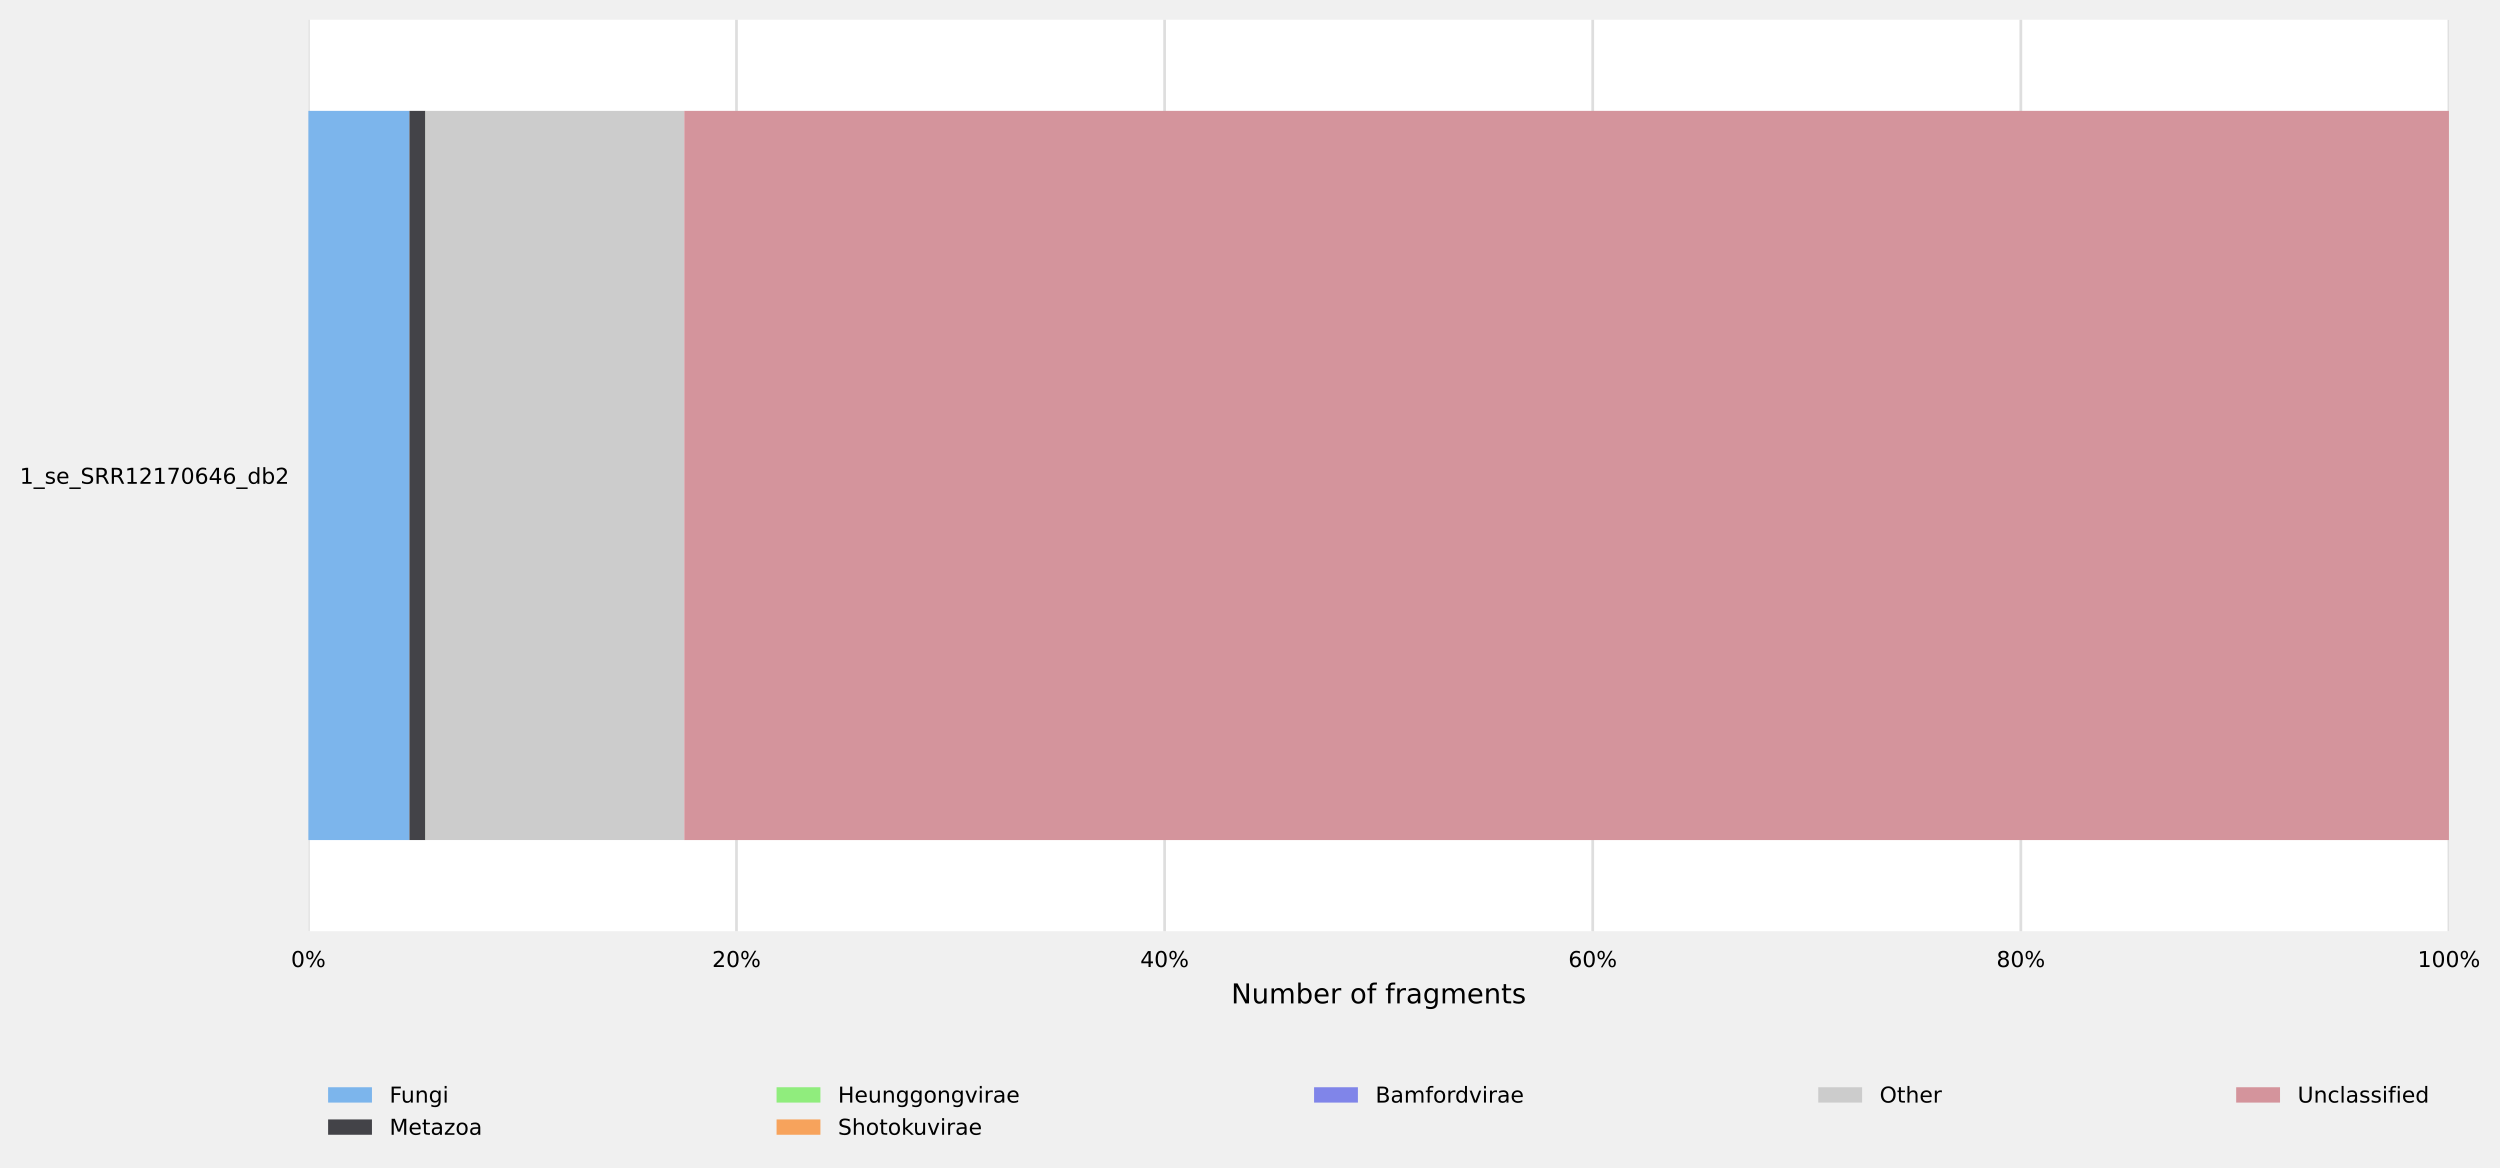
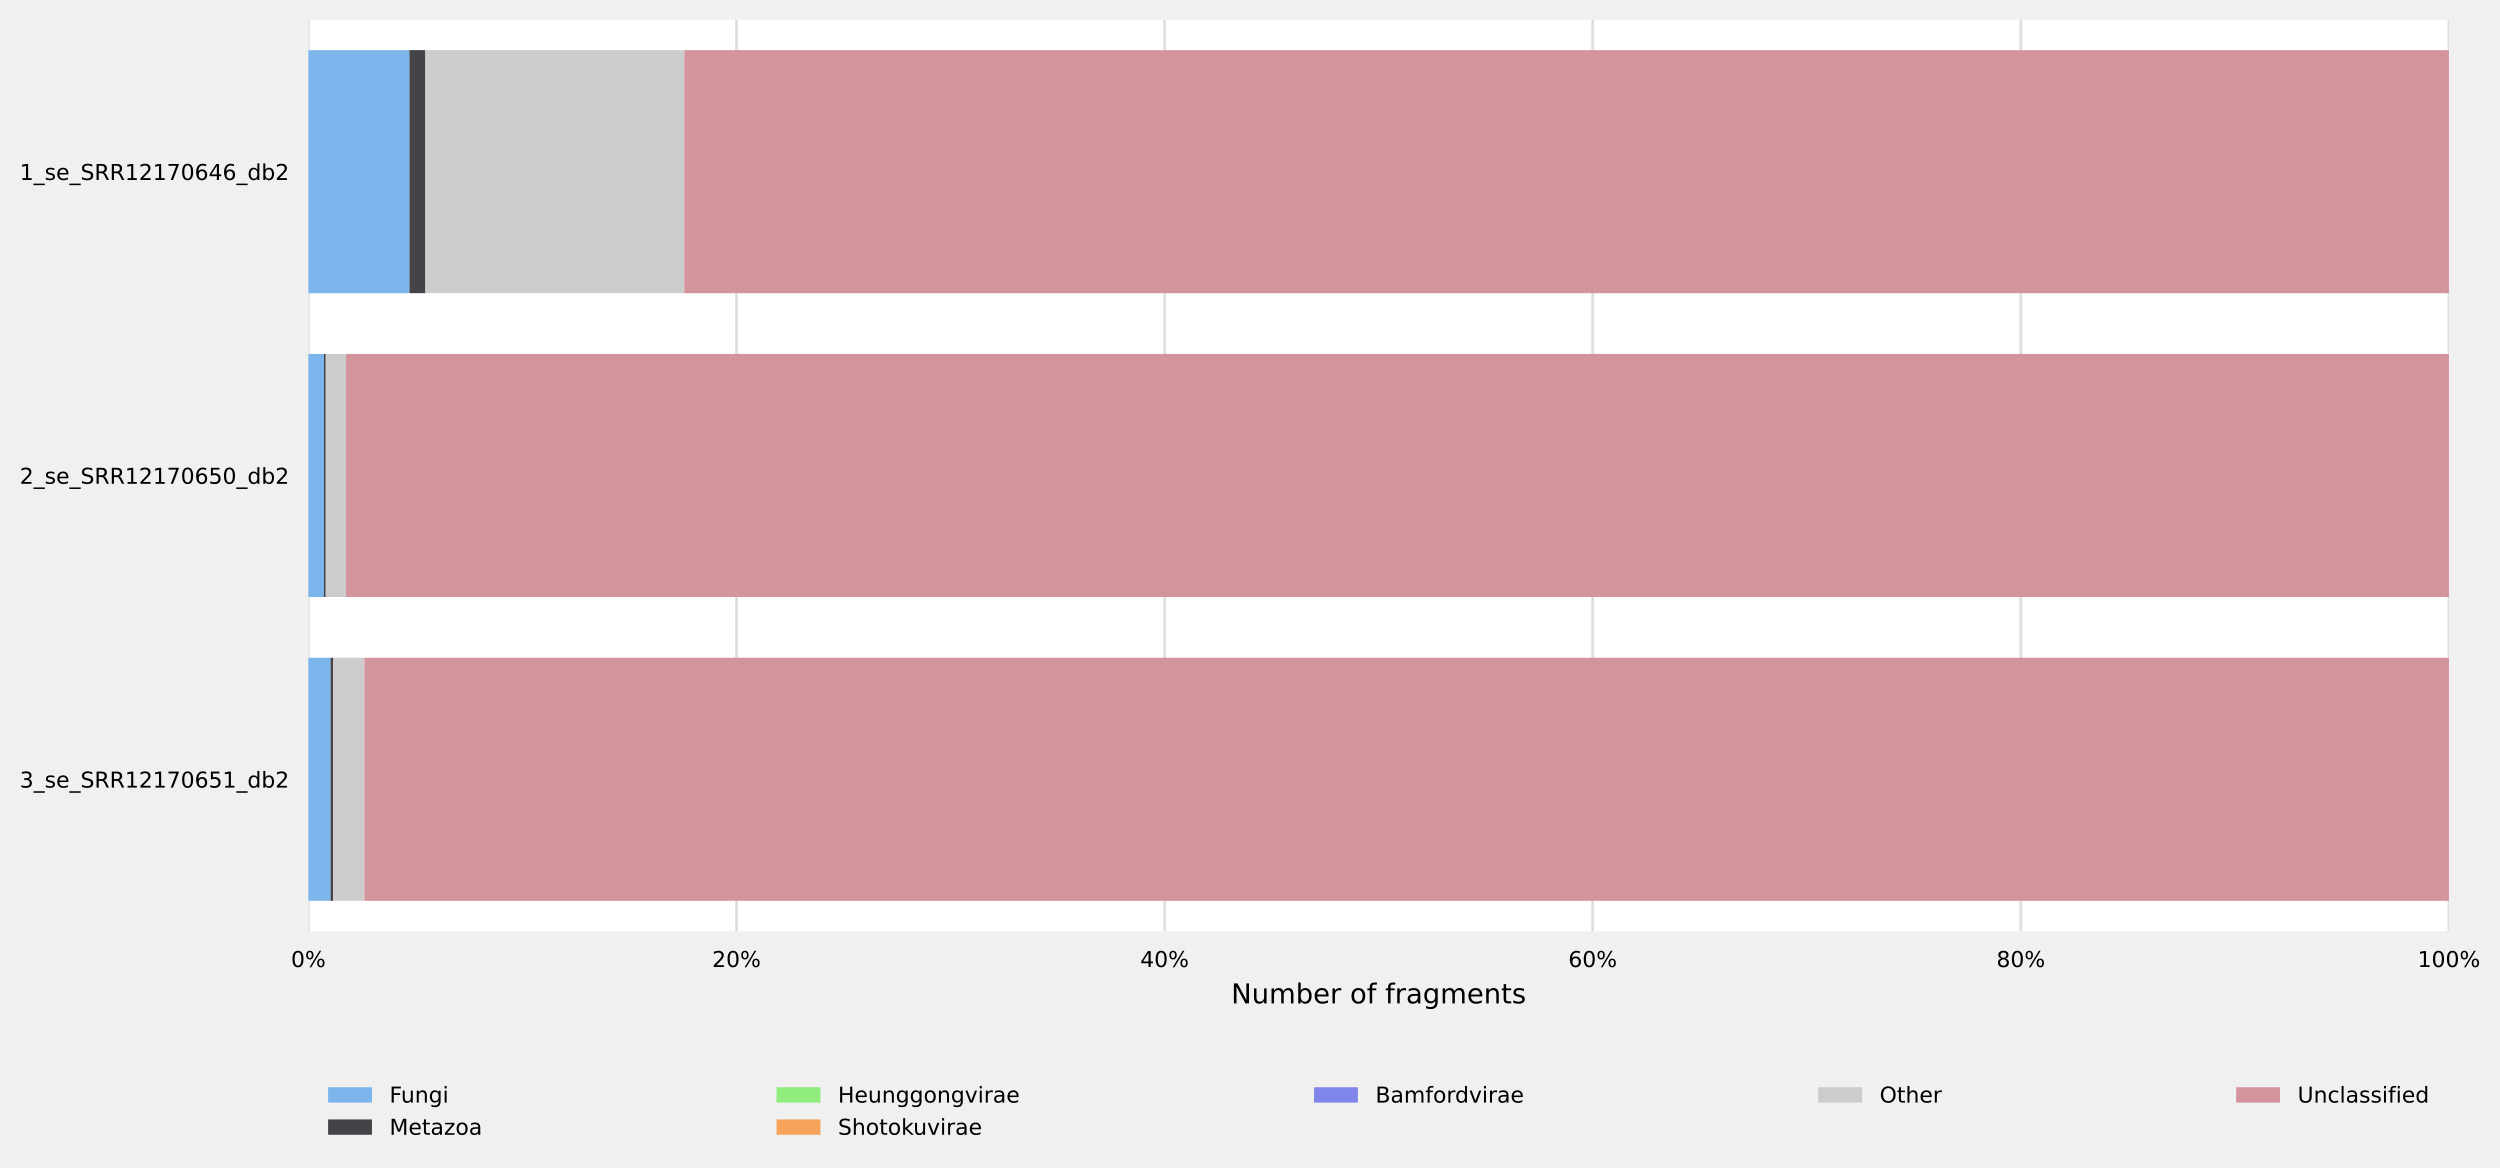
<svg xmlns="http://www.w3.org/2000/svg" xmlns:xlink="http://www.w3.org/1999/xlink" width="912.379pt" height="426.2pt" viewBox="0 0 912.379 426.2" version="1.1">
  <defs>
    <style type="text/css">*{stroke-linejoin: round; stroke-linecap: butt}</style>
  </defs>
  <g id="figure_1">
    <g id="axes_1">
      <g id="patch_1">
        <path d="M 112.544 339.84  L 893.744 339.84  L 893.744 7.2  L 112.544 7.2  z " style="fill: #ffffff" />
      </g>
      <g id="matplotlib.axis_1">
        <g id="xtick_1">
          <g id="line2d_1">
-             <path d="M 112.544 339.84  L 112.544 7.2  " clip-path="url(#p66eafecb42)" style="fill: none; stroke: #dedede; stroke-linecap: square" />
+             <path d="M 112.544 339.84  L 112.544 7.2  " clip-path="url(#p4f3c1ff2d1)" style="fill: none; stroke: #dedede; stroke-linecap: square" />
          </g>
          <g id="text_1">
            <g transform="translate(106.1981 352.9187) scale(0.08 -0.08)">
              <defs>
                <path id="DejaVuSans-30" d="M 2034 4250  Q 1547 4250 1301 3770  Q 1056 3291 1056 2328  Q 1056 1369 1301 889  Q 1547 409 2034 409  Q 2525 409 2770 889  Q 3016 1369 3016 2328  Q 3016 3291 2770 3770  Q 2525 4250 2034 4250  z M 2034 4750  Q 2819 4750 3233 4129  Q 3647 3509 3647 2328  Q 3647 1150 3233 529  Q 2819 -91 2034 -91  Q 1250 -91 836 529  Q 422 1150 422 2328  Q 422 3509 836 4129  Q 1250 4750 2034 4750  z " transform="scale(0.015625)" />
                <path id="DejaVuSans-25" d="M 4653 2053  Q 4381 2053 4226 1822  Q 4072 1591 4072 1178  Q 4072 772 4226 539  Q 4381 306 4653 306  Q 4919 306 5073 539  Q 5228 772 5228 1178  Q 5228 1588 5073 1820  Q 4919 2053 4653 2053  z M 4653 2450  Q 5147 2450 5437 2106  Q 5728 1763 5728 1178  Q 5728 594 5436 251  Q 5144 -91 4653 -91  Q 4153 -91 3862 251  Q 3572 594 3572 1178  Q 3572 1766 3864 2108  Q 4156 2450 4653 2450  z M 1428 4353  Q 1159 4353 1004 4120  Q 850 3888 850 3481  Q 850 3069 1003 2837  Q 1156 2606 1428 2606  Q 1700 2606 1854 2837  Q 2009 3069 2009 3481  Q 2009 3884 1853 4118  Q 1697 4353 1428 4353  z M 4250 4750  L 4750 4750  L 1831 -91  L 1331 -91  L 4250 4750  z M 1428 4750  Q 1922 4750 2215 4408  Q 2509 4066 2509 3481  Q 2509 2891 2217 2550  Q 1925 2209 1428 2209  Q 931 2209 642 2551  Q 353 2894 353 3481  Q 353 4063 643 4406  Q 934 4750 1428 4750  z " transform="scale(0.015625)" />
              </defs>
              <use xlink:href="#DejaVuSans-30" />
              <use xlink:href="#DejaVuSans-25" x="63.623" />
            </g>
          </g>
        </g>
        <g id="xtick_2">
          <g id="line2d_2">
-             <path d="M 268.784 339.84  L 268.784 7.2  " clip-path="url(#p66eafecb42)" style="fill: none; stroke: #dedede; stroke-linecap: square" />
+             <path d="M 268.784 339.84  L 268.784 7.2  " clip-path="url(#p4f3c1ff2d1)" style="fill: none; stroke: #dedede; stroke-linecap: square" />
          </g>
          <g id="text_2">
            <g transform="translate(259.8931 352.9187) scale(0.08 -0.08)">
              <defs>
                <path id="DejaVuSans-32" d="M 1228 531  L 3431 531  L 3431 0  L 469 0  L 469 531  Q 828 903 1448 1529  Q 2069 2156 2228 2338  Q 2531 2678 2651 2914  Q 2772 3150 2772 3378  Q 2772 3750 2511 3984  Q 2250 4219 1831 4219  Q 1534 4219 1204 4116  Q 875 4013 500 3803  L 500 4441  Q 881 4594 1212 4672  Q 1544 4750 1819 4750  Q 2544 4750 2975 4387  Q 3406 4025 3406 3419  Q 3406 3131 3298 2873  Q 3191 2616 2906 2266  Q 2828 2175 2409 1742  Q 1991 1309 1228 531  z " transform="scale(0.015625)" />
              </defs>
              <use xlink:href="#DejaVuSans-32" />
              <use xlink:href="#DejaVuSans-30" x="63.623" />
              <use xlink:href="#DejaVuSans-25" x="127.246" />
            </g>
          </g>
        </g>
        <g id="xtick_3">
          <g id="line2d_3">
-             <path d="M 425.024 339.84  L 425.024 7.2  " clip-path="url(#p66eafecb42)" style="fill: none; stroke: #dedede; stroke-linecap: square" />
+             <path d="M 425.024 339.84  L 425.024 7.2  " clip-path="url(#p4f3c1ff2d1)" style="fill: none; stroke: #dedede; stroke-linecap: square" />
          </g>
          <g id="text_3">
            <g transform="translate(416.1331 352.9187) scale(0.08 -0.08)">
              <defs>
                <path id="DejaVuSans-34" d="M 2419 4116  L 825 1625  L 2419 1625  L 2419 4116  z M 2253 4666  L 3047 4666  L 3047 1625  L 3713 1625  L 3713 1100  L 3047 1100  L 3047 0  L 2419 0  L 2419 1100  L 313 1100  L 313 1709  L 2253 4666  z " transform="scale(0.015625)" />
              </defs>
              <use xlink:href="#DejaVuSans-34" />
              <use xlink:href="#DejaVuSans-30" x="63.623" />
              <use xlink:href="#DejaVuSans-25" x="127.246" />
            </g>
          </g>
        </g>
        <g id="xtick_4">
          <g id="line2d_4">
-             <path d="M 581.264 339.84  L 581.264 7.2  " clip-path="url(#p66eafecb42)" style="fill: none; stroke: #dedede; stroke-linecap: square" />
+             <path d="M 581.264 339.84  L 581.264 7.2  " clip-path="url(#p4f3c1ff2d1)" style="fill: none; stroke: #dedede; stroke-linecap: square" />
          </g>
          <g id="text_4">
            <g transform="translate(572.3731 352.9187) scale(0.08 -0.08)">
              <defs>
                <path id="DejaVuSans-36" d="M 2113 2584  Q 1688 2584 1439 2293  Q 1191 2003 1191 1497  Q 1191 994 1439 701  Q 1688 409 2113 409  Q 2538 409 2786 701  Q 3034 994 3034 1497  Q 3034 2003 2786 2293  Q 2538 2584 2113 2584  z M 3366 4563  L 3366 3988  Q 3128 4100 2886 4159  Q 2644 4219 2406 4219  Q 1781 4219 1451 3797  Q 1122 3375 1075 2522  Q 1259 2794 1537 2939  Q 1816 3084 2150 3084  Q 2853 3084 3261 2657  Q 3669 2231 3669 1497  Q 3669 778 3244 343  Q 2819 -91 2113 -91  Q 1303 -91 875 529  Q 447 1150 447 2328  Q 447 3434 972 4092  Q 1497 4750 2381 4750  Q 2619 4750 2861 4703  Q 3103 4656 3366 4563  z " transform="scale(0.015625)" />
              </defs>
              <use xlink:href="#DejaVuSans-36" />
              <use xlink:href="#DejaVuSans-30" x="63.623" />
              <use xlink:href="#DejaVuSans-25" x="127.246" />
            </g>
          </g>
        </g>
        <g id="xtick_5">
          <g id="line2d_5">
-             <path d="M 737.504 339.84  L 737.504 7.2  " clip-path="url(#p66eafecb42)" style="fill: none; stroke: #dedede; stroke-linecap: square" />
+             <path d="M 737.504 339.84  L 737.504 7.2  " clip-path="url(#p4f3c1ff2d1)" style="fill: none; stroke: #dedede; stroke-linecap: square" />
          </g>
          <g id="text_5">
            <g transform="translate(728.6131 352.9187) scale(0.08 -0.08)">
              <defs>
                <path id="DejaVuSans-38" d="M 2034 2216  Q 1584 2216 1326 1975  Q 1069 1734 1069 1313  Q 1069 891 1326 650  Q 1584 409 2034 409  Q 2484 409 2743 651  Q 3003 894 3003 1313  Q 3003 1734 2745 1975  Q 2488 2216 2034 2216  z M 1403 2484  Q 997 2584 770 2862  Q 544 3141 544 3541  Q 544 4100 942 4425  Q 1341 4750 2034 4750  Q 2731 4750 3128 4425  Q 3525 4100 3525 3541  Q 3525 3141 3298 2862  Q 3072 2584 2669 2484  Q 3125 2378 3379 2068  Q 3634 1759 3634 1313  Q 3634 634 3220 271  Q 2806 -91 2034 -91  Q 1263 -91 848 271  Q 434 634 434 1313  Q 434 1759 690 2068  Q 947 2378 1403 2484  z M 1172 3481  Q 1172 3119 1398 2916  Q 1625 2713 2034 2713  Q 2441 2713 2670 2916  Q 2900 3119 2900 3481  Q 2900 3844 2670 4047  Q 2441 4250 2034 4250  Q 1625 4250 1398 4047  Q 1172 3844 1172 3481  z " transform="scale(0.015625)" />
              </defs>
              <use xlink:href="#DejaVuSans-38" />
              <use xlink:href="#DejaVuSans-30" x="63.623" />
              <use xlink:href="#DejaVuSans-25" x="127.246" />
            </g>
          </g>
        </g>
        <g id="xtick_6">
          <g id="line2d_6">
-             <path d="M 893.744 339.84  L 893.744 7.2  " clip-path="url(#p66eafecb42)" style="fill: none; stroke: #dedede; stroke-linecap: square" />
+             <path d="M 893.744 339.84  L 893.744 7.2  " clip-path="url(#p4f3c1ff2d1)" style="fill: none; stroke: #dedede; stroke-linecap: square" />
          </g>
          <g id="text_6">
            <g transform="translate(882.3081 352.9187) scale(0.08 -0.08)">
              <defs>
                <path id="DejaVuSans-31" d="M 794 531  L 1825 531  L 1825 4091  L 703 3866  L 703 4441  L 1819 4666  L 2450 4666  L 2450 531  L 3481 531  L 3481 0  L 794 0  L 794 531  z " transform="scale(0.015625)" />
              </defs>
              <use xlink:href="#DejaVuSans-31" />
              <use xlink:href="#DejaVuSans-30" x="63.623" />
              <use xlink:href="#DejaVuSans-30" x="127.246" />
              <use xlink:href="#DejaVuSans-25" x="190.869" />
            </g>
          </g>
        </g>
        <g id="text_7">
          <g transform="translate(449.3258 366.1809) scale(0.1 -0.1)">
            <defs>
              <path id="DejaVuSans-4e" d="M 628 4666  L 1478 4666  L 3547 763  L 3547 4666  L 4159 4666  L 4159 0  L 3309 0  L 1241 3903  L 1241 0  L 628 0  L 628 4666  z " transform="scale(0.015625)" />
              <path id="DejaVuSans-75" d="M 544 1381  L 544 3500  L 1119 3500  L 1119 1403  Q 1119 906 1312 657  Q 1506 409 1894 409  Q 2359 409 2629 706  Q 2900 1003 2900 1516  L 2900 3500  L 3475 3500  L 3475 0  L 2900 0  L 2900 538  Q 2691 219 2414 64  Q 2138 -91 1772 -91  Q 1169 -91 856 284  Q 544 659 544 1381  z M 1991 3584  L 1991 3584  z " transform="scale(0.015625)" />
              <path id="DejaVuSans-6d" d="M 3328 2828  Q 3544 3216 3844 3400  Q 4144 3584 4550 3584  Q 5097 3584 5394 3201  Q 5691 2819 5691 2113  L 5691 0  L 5113 0  L 5113 2094  Q 5113 2597 4934 2840  Q 4756 3084 4391 3084  Q 3944 3084 3684 2787  Q 3425 2491 3425 1978  L 3425 0  L 2847 0  L 2847 2094  Q 2847 2600 2669 2842  Q 2491 3084 2119 3084  Q 1678 3084 1418 2786  Q 1159 2488 1159 1978  L 1159 0  L 581 0  L 581 3500  L 1159 3500  L 1159 2956  Q 1356 3278 1631 3431  Q 1906 3584 2284 3584  Q 2666 3584 2933 3390  Q 3200 3197 3328 2828  z " transform="scale(0.015625)" />
              <path id="DejaVuSans-62" d="M 3116 1747  Q 3116 2381 2855 2742  Q 2594 3103 2138 3103  Q 1681 3103 1420 2742  Q 1159 2381 1159 1747  Q 1159 1113 1420 752  Q 1681 391 2138 391  Q 2594 391 2855 752  Q 3116 1113 3116 1747  z M 1159 2969  Q 1341 3281 1617 3432  Q 1894 3584 2278 3584  Q 2916 3584 3314 3078  Q 3713 2572 3713 1747  Q 3713 922 3314 415  Q 2916 -91 2278 -91  Q 1894 -91 1617 61  Q 1341 213 1159 525  L 1159 0  L 581 0  L 581 4863  L 1159 4863  L 1159 2969  z " transform="scale(0.015625)" />
              <path id="DejaVuSans-65" d="M 3597 1894  L 3597 1613  L 953 1613  Q 991 1019 1311 708  Q 1631 397 2203 397  Q 2534 397 2845 478  Q 3156 559 3463 722  L 3463 178  Q 3153 47 2828 -22  Q 2503 -91 2169 -91  Q 1331 -91 842 396  Q 353 884 353 1716  Q 353 2575 817 3079  Q 1281 3584 2069 3584  Q 2775 3584 3186 3129  Q 3597 2675 3597 1894  z M 3022 2063  Q 3016 2534 2758 2815  Q 2500 3097 2075 3097  Q 1594 3097 1305 2825  Q 1016 2553 972 2059  L 3022 2063  z " transform="scale(0.015625)" />
              <path id="DejaVuSans-72" d="M 2631 2963  Q 2534 3019 2420 3045  Q 2306 3072 2169 3072  Q 1681 3072 1420 2755  Q 1159 2438 1159 1844  L 1159 0  L 581 0  L 581 3500  L 1159 3500  L 1159 2956  Q 1341 3275 1631 3429  Q 1922 3584 2338 3584  Q 2397 3584 2469 3576  Q 2541 3569 2628 3553  L 2631 2963  z " transform="scale(0.015625)" />
              <path id="DejaVuSans-20" transform="scale(0.015625)" />
              <path id="DejaVuSans-6f" d="M 1959 3097  Q 1497 3097 1228 2736  Q 959 2375 959 1747  Q 959 1119 1226 758  Q 1494 397 1959 397  Q 2419 397 2687 759  Q 2956 1122 2956 1747  Q 2956 2369 2687 2733  Q 2419 3097 1959 3097  z M 1959 3584  Q 2709 3584 3137 3096  Q 3566 2609 3566 1747  Q 3566 888 3137 398  Q 2709 -91 1959 -91  Q 1206 -91 779 398  Q 353 888 353 1747  Q 353 2609 779 3096  Q 1206 3584 1959 3584  z " transform="scale(0.015625)" />
              <path id="DejaVuSans-66" d="M 2375 4863  L 2375 4384  L 1825 4384  Q 1516 4384 1395 4259  Q 1275 4134 1275 3809  L 1275 3500  L 2222 3500  L 2222 3053  L 1275 3053  L 1275 0  L 697 0  L 697 3053  L 147 3053  L 147 3500  L 697 3500  L 697 3744  Q 697 4328 969 4595  Q 1241 4863 1831 4863  L 2375 4863  z " transform="scale(0.015625)" />
              <path id="DejaVuSans-61" d="M 2194 1759  Q 1497 1759 1228 1600  Q 959 1441 959 1056  Q 959 750 1161 570  Q 1363 391 1709 391  Q 2188 391 2477 730  Q 2766 1069 2766 1631  L 2766 1759  L 2194 1759  z M 3341 1997  L 3341 0  L 2766 0  L 2766 531  Q 2569 213 2275 61  Q 1981 -91 1556 -91  Q 1019 -91 701 211  Q 384 513 384 1019  Q 384 1609 779 1909  Q 1175 2209 1959 2209  L 2766 2209  L 2766 2266  Q 2766 2663 2505 2880  Q 2244 3097 1772 3097  Q 1472 3097 1187 3025  Q 903 2953 641 2809  L 641 3341  Q 956 3463 1253 3523  Q 1550 3584 1831 3584  Q 2591 3584 2966 3190  Q 3341 2797 3341 1997  z " transform="scale(0.015625)" />
              <path id="DejaVuSans-67" d="M 2906 1791  Q 2906 2416 2648 2759  Q 2391 3103 1925 3103  Q 1463 3103 1205 2759  Q 947 2416 947 1791  Q 947 1169 1205 825  Q 1463 481 1925 481  Q 2391 481 2648 825  Q 2906 1169 2906 1791  z M 3481 434  Q 3481 -459 3084 -895  Q 2688 -1331 1869 -1331  Q 1566 -1331 1297 -1286  Q 1028 -1241 775 -1147  L 775 -588  Q 1028 -725 1275 -790  Q 1522 -856 1778 -856  Q 2344 -856 2625 -561  Q 2906 -266 2906 331  L 2906 616  Q 2728 306 2450 153  Q 2172 0 1784 0  Q 1141 0 747 490  Q 353 981 353 1791  Q 353 2603 747 3093  Q 1141 3584 1784 3584  Q 2172 3584 2450 3431  Q 2728 3278 2906 2969  L 2906 3500  L 3481 3500  L 3481 434  z " transform="scale(0.015625)" />
              <path id="DejaVuSans-6e" d="M 3513 2113  L 3513 0  L 2938 0  L 2938 2094  Q 2938 2591 2744 2837  Q 2550 3084 2163 3084  Q 1697 3084 1428 2787  Q 1159 2491 1159 1978  L 1159 0  L 581 0  L 581 3500  L 1159 3500  L 1159 2956  Q 1366 3272 1645 3428  Q 1925 3584 2291 3584  Q 2894 3584 3203 3211  Q 3513 2838 3513 2113  z " transform="scale(0.015625)" />
              <path id="DejaVuSans-74" d="M 1172 4494  L 1172 3500  L 2356 3500  L 2356 3053  L 1172 3053  L 1172 1153  Q 1172 725 1289 603  Q 1406 481 1766 481  L 2356 481  L 2356 0  L 1766 0  Q 1100 0 847 248  Q 594 497 594 1153  L 594 3053  L 172 3053  L 172 3500  L 594 3500  L 594 4494  L 1172 4494  z " transform="scale(0.015625)" />
              <path id="DejaVuSans-73" d="M 2834 3397  L 2834 2853  Q 2591 2978 2328 3040  Q 2066 3103 1784 3103  Q 1356 3103 1142 2972  Q 928 2841 928 2578  Q 928 2378 1081 2264  Q 1234 2150 1697 2047  L 1894 2003  Q 2506 1872 2764 1633  Q 3022 1394 3022 966  Q 3022 478 2636 193  Q 2250 -91 1575 -91  Q 1294 -91 989 -36  Q 684 19 347 128  L 347 722  Q 666 556 975 473  Q 1284 391 1588 391  Q 1994 391 2212 530  Q 2431 669 2431 922  Q 2431 1156 2273 1281  Q 2116 1406 1581 1522  L 1381 1569  Q 847 1681 609 1914  Q 372 2147 372 2553  Q 372 3047 722 3315  Q 1072 3584 1716 3584  Q 2034 3584 2315 3537  Q 2597 3491 2834 3397  z " transform="scale(0.015625)" />
            </defs>
            <use xlink:href="#DejaVuSans-4e" />
            <use xlink:href="#DejaVuSans-75" x="74.805" />
            <use xlink:href="#DejaVuSans-6d" x="138.184" />
            <use xlink:href="#DejaVuSans-62" x="235.596" />
            <use xlink:href="#DejaVuSans-65" x="299.072" />
            <use xlink:href="#DejaVuSans-72" x="360.596" />
            <use xlink:href="#DejaVuSans-20" x="401.709" />
            <use xlink:href="#DejaVuSans-6f" x="433.496" />
            <use xlink:href="#DejaVuSans-66" x="494.678" />
            <use xlink:href="#DejaVuSans-20" x="529.883" />
            <use xlink:href="#DejaVuSans-66" x="561.67" />
            <use xlink:href="#DejaVuSans-72" x="596.875" />
            <use xlink:href="#DejaVuSans-61" x="637.988" />
            <use xlink:href="#DejaVuSans-67" x="699.268" />
            <use xlink:href="#DejaVuSans-6d" x="762.744" />
            <use xlink:href="#DejaVuSans-65" x="860.156" />
            <use xlink:href="#DejaVuSans-6e" x="921.68" />
            <use xlink:href="#DejaVuSans-74" x="985.059" />
            <use xlink:href="#DejaVuSans-73" x="1024.268" />
          </g>
        </g>
      </g>
      <g id="matplotlib.axis_2">
        <g id="ytick_1">
          <g id="text_8">
-             <g transform="translate(7.2 176.5594) scale(0.08 -0.08)">
+             <g transform="translate(7.2 65.67937) scale(0.08 -0.08)">
              <defs>
                <path id="DejaVuSans-5f" d="M 3263 -1063  L 3263 -1509  L -63 -1509  L -63 -1063  L 3263 -1063  z " transform="scale(0.015625)" />
                <path id="DejaVuSans-53" d="M 3425 4513  L 3425 3897  Q 3066 4069 2747 4153  Q 2428 4238 2131 4238  Q 1616 4238 1336 4038  Q 1056 3838 1056 3469  Q 1056 3159 1242 3001  Q 1428 2844 1947 2747  L 2328 2669  Q 3034 2534 3370 2195  Q 3706 1856 3706 1288  Q 3706 609 3251 259  Q 2797 -91 1919 -91  Q 1588 -91 1214 -16  Q 841 59 441 206  L 441 856  Q 825 641 1194 531  Q 1563 422 1919 422  Q 2459 422 2753 634  Q 3047 847 3047 1241  Q 3047 1584 2836 1778  Q 2625 1972 2144 2069  L 1759 2144  Q 1053 2284 737 2584  Q 422 2884 422 3419  Q 422 4038 858 4394  Q 1294 4750 2059 4750  Q 2388 4750 2728 4690  Q 3069 4631 3425 4513  z " transform="scale(0.015625)" />
                <path id="DejaVuSans-52" d="M 2841 2188  Q 3044 2119 3236 1894  Q 3428 1669 3622 1275  L 4263 0  L 3584 0  L 2988 1197  Q 2756 1666 2539 1819  Q 2322 1972 1947 1972  L 1259 1972  L 1259 0  L 628 0  L 628 4666  L 2053 4666  Q 2853 4666 3247 4331  Q 3641 3997 3641 3322  Q 3641 2881 3436 2590  Q 3231 2300 2841 2188  z M 1259 4147  L 1259 2491  L 2053 2491  Q 2509 2491 2742 2702  Q 2975 2913 2975 3322  Q 2975 3731 2742 3939  Q 2509 4147 2053 4147  L 1259 4147  z " transform="scale(0.015625)" />
                <path id="DejaVuSans-37" d="M 525 4666  L 3525 4666  L 3525 4397  L 1831 0  L 1172 0  L 2766 4134  L 525 4134  L 525 4666  z " transform="scale(0.015625)" />
                <path id="DejaVuSans-64" d="M 2906 2969  L 2906 4863  L 3481 4863  L 3481 0  L 2906 0  L 2906 525  Q 2725 213 2448 61  Q 2172 -91 1784 -91  Q 1150 -91 751 415  Q 353 922 353 1747  Q 353 2572 751 3078  Q 1150 3584 1784 3584  Q 2172 3584 2448 3432  Q 2725 3281 2906 2969  z M 947 1747  Q 947 1113 1208 752  Q 1469 391 1925 391  Q 2381 391 2643 752  Q 2906 1113 2906 1747  Q 2906 2381 2643 2742  Q 2381 3103 1925 3103  Q 1469 3103 1208 2742  Q 947 2381 947 1747  z " transform="scale(0.015625)" />
              </defs>
              <use xlink:href="#DejaVuSans-31" />
              <use xlink:href="#DejaVuSans-5f" x="63.623" />
              <use xlink:href="#DejaVuSans-73" x="113.623" />
              <use xlink:href="#DejaVuSans-65" x="165.723" />
              <use xlink:href="#DejaVuSans-5f" x="227.246" />
              <use xlink:href="#DejaVuSans-53" x="277.246" />
              <use xlink:href="#DejaVuSans-52" x="340.723" />
              <use xlink:href="#DejaVuSans-52" x="410.205" />
              <use xlink:href="#DejaVuSans-31" x="479.688" />
              <use xlink:href="#DejaVuSans-32" x="543.311" />
              <use xlink:href="#DejaVuSans-31" x="606.934" />
              <use xlink:href="#DejaVuSans-37" x="670.557" />
              <use xlink:href="#DejaVuSans-30" x="734.18" />
              <use xlink:href="#DejaVuSans-36" x="797.803" />
              <use xlink:href="#DejaVuSans-34" x="861.426" />
              <use xlink:href="#DejaVuSans-36" x="925.049" />
              <use xlink:href="#DejaVuSans-5f" x="988.672" />
              <use xlink:href="#DejaVuSans-64" x="1038.672" />
              <use xlink:href="#DejaVuSans-62" x="1102.148" />
              <use xlink:href="#DejaVuSans-32" x="1165.625" />
            </g>
          </g>
        </g>
+         <g id="ytick_2">
+           <g id="text_9">
+             <g transform="translate(7.2 176.5594) scale(0.08 -0.08)">
+               <defs>
+                 <path id="DejaVuSans-35" d="M 691 4666  L 3169 4666  L 3169 4134  L 1269 4134  L 1269 2991  Q 1406 3038 1543 3061  Q 1681 3084 1819 3084  Q 2600 3084 3056 2656  Q 3513 2228 3513 1497  Q 3513 744 3044 326  Q 2575 -91 1722 -91  Q 1428 -91 1123 -41  Q 819 9 494 109  L 494 744  Q 775 591 1075 516  Q 1375 441 1709 441  Q 2250 441 2565 725  Q 2881 1009 2881 1497  Q 2881 1984 2565 2268  Q 2250 2553 1709 2553  Q 1456 2553 1204 2497  Q 953 2441 691 2322  L 691 4666  z " transform="scale(0.015625)" />
+               </defs>
+               <use xlink:href="#DejaVuSans-32" />
+               <use xlink:href="#DejaVuSans-5f" x="63.623" />
+               <use xlink:href="#DejaVuSans-73" x="113.623" />
+               <use xlink:href="#DejaVuSans-65" x="165.723" />
+               <use xlink:href="#DejaVuSans-5f" x="227.246" />
+               <use xlink:href="#DejaVuSans-53" x="277.246" />
+               <use xlink:href="#DejaVuSans-52" x="340.723" />
+               <use xlink:href="#DejaVuSans-52" x="410.205" />
+               <use xlink:href="#DejaVuSans-31" x="479.688" />
+               <use xlink:href="#DejaVuSans-32" x="543.311" />
+               <use xlink:href="#DejaVuSans-31" x="606.934" />
+               <use xlink:href="#DejaVuSans-37" x="670.557" />
+               <use xlink:href="#DejaVuSans-30" x="734.18" />
+               <use xlink:href="#DejaVuSans-36" x="797.803" />
+               <use xlink:href="#DejaVuSans-35" x="861.426" />
+               <use xlink:href="#DejaVuSans-30" x="925.049" />
+               <use xlink:href="#DejaVuSans-5f" x="988.672" />
+               <use xlink:href="#DejaVuSans-64" x="1038.672" />
+               <use xlink:href="#DejaVuSans-62" x="1102.148" />
+               <use xlink:href="#DejaVuSans-32" x="1165.625" />
+             </g>
+           </g>
+         </g>
+         <g id="ytick_3">
+           <g id="text_10">
+             <g transform="translate(7.2 287.4394) scale(0.08 -0.08)">
+               <defs>
+                 <path id="DejaVuSans-33" d="M 2597 2516  Q 3050 2419 3304 2112  Q 3559 1806 3559 1356  Q 3559 666 3084 287  Q 2609 -91 1734 -91  Q 1441 -91 1130 -33  Q 819 25 488 141  L 488 750  Q 750 597 1062 519  Q 1375 441 1716 441  Q 2309 441 2620 675  Q 2931 909 2931 1356  Q 2931 1769 2642 2001  Q 2353 2234 1838 2234  L 1294 2234  L 1294 2753  L 1863 2753  Q 2328 2753 2575 2939  Q 2822 3125 2822 3475  Q 2822 3834 2567 4026  Q 2313 4219 1838 4219  Q 1578 4219 1281 4162  Q 984 4106 628 3988  L 628 4550  Q 988 4650 1302 4700  Q 1616 4750 1894 4750  Q 2613 4750 3031 4423  Q 3450 4097 3450 3541  Q 3450 3153 3228 2886  Q 3006 2619 2597 2516  z " transform="scale(0.015625)" />
+               </defs>
+               <use xlink:href="#DejaVuSans-33" />
+               <use xlink:href="#DejaVuSans-5f" x="63.623" />
+               <use xlink:href="#DejaVuSans-73" x="113.623" />
+               <use xlink:href="#DejaVuSans-65" x="165.723" />
+               <use xlink:href="#DejaVuSans-5f" x="227.246" />
+               <use xlink:href="#DejaVuSans-53" x="277.246" />
+               <use xlink:href="#DejaVuSans-52" x="340.723" />
+               <use xlink:href="#DejaVuSans-52" x="410.205" />
+               <use xlink:href="#DejaVuSans-31" x="479.688" />
+               <use xlink:href="#DejaVuSans-32" x="543.311" />
+               <use xlink:href="#DejaVuSans-31" x="606.934" />
+               <use xlink:href="#DejaVuSans-37" x="670.557" />
+               <use xlink:href="#DejaVuSans-30" x="734.18" />
+               <use xlink:href="#DejaVuSans-36" x="797.803" />
+               <use xlink:href="#DejaVuSans-35" x="861.426" />
+               <use xlink:href="#DejaVuSans-31" x="925.049" />
+               <use xlink:href="#DejaVuSans-5f" x="988.672" />
+               <use xlink:href="#DejaVuSans-64" x="1038.672" />
+               <use xlink:href="#DejaVuSans-62" x="1102.148" />
+               <use xlink:href="#DejaVuSans-32" x="1165.625" />
+             </g>
+           </g>
+         </g>
      </g>
      <g id="patch_2">
-         <path d="M 112.544 40.464  L 149.42 40.464  L 149.42 306.576  L 112.544 306.576  z " clip-path="url(#p66eafecb42)" style="fill: #7cb5ec" />
+         <path d="M 112.544 18.288  L 149.42 18.288  L 149.42 106.992  L 112.544 106.992  z " clip-path="url(#p4f3c1ff2d1)" style="fill: #7cb5ec" />
      </g>
      <g id="patch_3">
-         <path d="M 149.42 40.464  L 155.249 40.464  L 155.249 306.576  L 149.42 306.576  z " clip-path="url(#p66eafecb42)" style="fill: #434348" />
+         <path d="M 112.544 129.168  L 118.198 129.168  L 118.198 217.872  L 112.544 217.872  z " clip-path="url(#p4f3c1ff2d1)" style="fill: #7cb5ec" />
      </g>
      <g id="patch_4">
-         <path d="M 155.249 40.464  L 155.273 40.464  L 155.273 306.576  L 155.249 306.576  z " clip-path="url(#p66eafecb42)" style="fill: #90ed7d" />
+         <path d="M 112.544 240.048  L 120.634 240.048  L 120.634 328.752  L 112.544 328.752  z " clip-path="url(#p4f3c1ff2d1)" style="fill: #7cb5ec" />
      </g>
      <g id="patch_5">
-         <path d="M 155.273 40.464  L 155.277 40.464  L 155.277 306.576  L 155.273 306.576  z " clip-path="url(#p66eafecb42)" style="fill: #f7a35c" />
+         <path d="M 149.42 18.288  L 155.249 18.288  L 155.249 106.992  L 149.42 106.992  z " clip-path="url(#p4f3c1ff2d1)" style="fill: #434348" />
      </g>
      <g id="patch_6">
-         <path d="M 155.277 40.464  L 155.279 40.464  L 155.279 306.576  L 155.277 306.576  z " clip-path="url(#p66eafecb42)" style="fill: #8085e9" />
+         <path d="M 118.198 129.168  L 118.886 129.168  L 118.886 217.872  L 118.198 217.872  z " clip-path="url(#p4f3c1ff2d1)" style="fill: #434348" />
      </g>
      <g id="patch_7">
-         <path d="M 155.279 40.464  L 249.722 40.464  L 249.722 306.576  L 155.279 306.576  z " clip-path="url(#p66eafecb42)" style="fill: #cccccc" />
+         <path d="M 120.634 240.048  L 121.598 240.048  L 121.598 328.752  L 120.634 328.752  z " clip-path="url(#p4f3c1ff2d1)" style="fill: #434348" />
      </g>
      <g id="patch_8">
-         <path d="M 249.722 40.464  L 893.744 40.464  L 893.744 306.576  L 249.722 306.576  z " clip-path="url(#p66eafecb42)" style="fill: #d4949c" />
-       </g>
-       <g id="text_9">
+         <path d="M 155.249 18.288  L 155.273 18.288  L 155.273 106.992  L 155.249 106.992  z " clip-path="url(#p4f3c1ff2d1)" style="fill: #90ed7d" />
+       </g>
+       <g id="patch_9">
+         <path d="M 118.886 129.168  L 118.889 129.168  L 118.889 217.872  L 118.886 217.872  z " clip-path="url(#p4f3c1ff2d1)" style="fill: #90ed7d" />
+       </g>
+       <g id="patch_10">
+         <path d="M 121.598 240.048  L 121.603 240.048  L 121.603 328.752  L 121.598 328.752  z " clip-path="url(#p4f3c1ff2d1)" style="fill: #90ed7d" />
+       </g>
+       <g id="patch_11">
+         <path d="M 155.273 18.288  L 155.277 18.288  L 155.277 106.992  L 155.273 106.992  z " clip-path="url(#p4f3c1ff2d1)" style="fill: #f7a35c" />
+       </g>
+       <g id="patch_12">
+         <path d="M 118.889 129.168  L 118.889 129.168  L 118.889 217.872  L 118.889 217.872  z " clip-path="url(#p4f3c1ff2d1)" style="fill: #f7a35c" />
+       </g>
+       <g id="patch_13">
+         <path d="M 121.603 240.048  L 121.603 240.048  L 121.603 328.752  L 121.603 328.752  z " clip-path="url(#p4f3c1ff2d1)" style="fill: #f7a35c" />
+       </g>
+       <g id="patch_14">
+         <path d="M 155.277 18.288  L 155.279 18.288  L 155.279 106.992  L 155.277 106.992  z " clip-path="url(#p4f3c1ff2d1)" style="fill: #8085e9" />
+       </g>
+       <g id="patch_15">
+         <path d="M 118.889 129.168  L 118.89 129.168  L 118.89 217.872  L 118.889 217.872  z " clip-path="url(#p4f3c1ff2d1)" style="fill: #8085e9" />
+       </g>
+       <g id="patch_16">
+         <path d="M 121.603 240.048  L 121.604 240.048  L 121.604 328.752  L 121.603 328.752  z " clip-path="url(#p4f3c1ff2d1)" style="fill: #8085e9" />
+       </g>
+       <g id="patch_17">
+         <path d="M 155.279 18.288  L 249.722 18.288  L 249.722 106.992  L 155.279 106.992  z " clip-path="url(#p4f3c1ff2d1)" style="fill: #cccccc" />
+       </g>
+       <g id="patch_18">
+         <path d="M 118.89 129.168  L 126.284 129.168  L 126.284 217.872  L 118.89 217.872  z " clip-path="url(#p4f3c1ff2d1)" style="fill: #cccccc" />
+       </g>
+       <g id="patch_19">
+         <path d="M 121.604 240.048  L 132.963 240.048  L 132.963 328.752  L 121.604 328.752  z " clip-path="url(#p4f3c1ff2d1)" style="fill: #cccccc" />
+       </g>
+       <g id="patch_20">
+         <path d="M 249.722 18.288  L 893.744 18.288  L 893.744 106.992  L 249.722 106.992  z " clip-path="url(#p4f3c1ff2d1)" style="fill: #d4949c" />
+       </g>
+       <g id="patch_21">
+         <path d="M 126.284 129.168  L 893.744 129.168  L 893.744 217.872  L 126.284 217.872  z " clip-path="url(#p4f3c1ff2d1)" style="fill: #d4949c" />
+       </g>
+       <g id="patch_22">
+         <path d="M 132.963 240.048  L 893.744 240.048  L 893.744 328.752  L 132.963 328.752  z " clip-path="url(#p4f3c1ff2d1)" style="fill: #d4949c" />
+       </g>
+       <g id="text_11">
        <g transform="translate(428.7825 -20.52) scale(0.16 -0.16)">
          <defs>
            <path id="DejaVuSans-4b" d="M 628 4666  L 1259 4666  L 1259 2694  L 3353 4666  L 4166 4666  L 1850 2491  L 4331 0  L 3500 0  L 1259 2247  L 1259 0  L 628 0  L 628 4666  z " transform="scale(0.015625)" />
            <path id="DejaVuSans-6b" d="M 581 4863  L 1159 4863  L 1159 1991  L 2875 3500  L 3609 3500  L 1753 1863  L 3688 0  L 2938 0  L 1159 1709  L 1159 0  L 581 0  L 581 4863  z " transform="scale(0.015625)" />
            <path id="DejaVuSans-3a" d="M 750 794  L 1409 794  L 1409 0  L 750 0  L 750 794  z M 750 3309  L 1409 3309  L 1409 2516  L 750 2516  L 750 3309  z " transform="scale(0.015625)" />
            <path id="DejaVuSans-54" d="M -19 4666  L 3928 4666  L 3928 4134  L 2272 4134  L 2272 0  L 1638 0  L 1638 4134  L -19 4134  L -19 4666  z " transform="scale(0.015625)" />
            <path id="DejaVuSans-70" d="M 1159 525  L 1159 -1331  L 581 -1331  L 581 3500  L 1159 3500  L 1159 2969  Q 1341 3281 1617 3432  Q 1894 3584 2278 3584  Q 2916 3584 3314 3078  Q 3713 2572 3713 1747  Q 3713 922 3314 415  Q 2916 -91 2278 -91  Q 1894 -91 1617 61  Q 1341 213 1159 525  z M 3116 1747  Q 3116 2381 2855 2742  Q 2594 3103 2138 3103  Q 1681 3103 1420 2742  Q 1159 2381 1159 1747  Q 1159 1113 1420 752  Q 1681 391 2138 391  Q 2594 391 2855 752  Q 3116 1113 3116 1747  z " transform="scale(0.015625)" />
            <path id="DejaVuSans-78" d="M 3513 3500  L 2247 1797  L 3578 0  L 2900 0  L 1881 1375  L 863 0  L 184 0  L 1544 1831  L 300 3500  L 978 3500  L 1906 2253  L 2834 3500  L 3513 3500  z " transform="scale(0.015625)" />
          </defs>
          <use xlink:href="#DejaVuSans-4b" />
          <use xlink:href="#DejaVuSans-72" x="65.576" />
          <use xlink:href="#DejaVuSans-61" x="106.689" />
          <use xlink:href="#DejaVuSans-6b" x="167.969" />
          <use xlink:href="#DejaVuSans-65" x="222.254" />
          <use xlink:href="#DejaVuSans-6e" x="283.777" />
          <use xlink:href="#DejaVuSans-20" x="347.156" />
          <use xlink:href="#DejaVuSans-32" x="378.943" />
          <use xlink:href="#DejaVuSans-3a" x="442.566" />
          <use xlink:href="#DejaVuSans-20" x="476.258" />
          <use xlink:href="#DejaVuSans-54" x="508.045" />
          <use xlink:href="#DejaVuSans-6f" x="552.129" />
          <use xlink:href="#DejaVuSans-70" x="613.311" />
          <use xlink:href="#DejaVuSans-20" x="676.787" />
          <use xlink:href="#DejaVuSans-74" x="708.574" />
          <use xlink:href="#DejaVuSans-61" x="747.783" />
          <use xlink:href="#DejaVuSans-78" x="809.062" />
          <use xlink:href="#DejaVuSans-61" x="868.242" />
        </g>
      </g>
      <g id="legend_1">
-         <g id="patch_9">
+         <g id="patch_23">
          <path d="M 119.744 402.394  L 135.744 402.394  L 135.744 396.794  L 119.744 396.794  z " style="fill: #7cb5ec" />
        </g>
-         <g id="text_10">
+         <g id="text_12">
          <g transform="translate(142.1438 402.3938) scale(0.08 -0.08)">
            <defs>
              <path id="DejaVuSans-46" d="M 628 4666  L 3309 4666  L 3309 4134  L 1259 4134  L 1259 2759  L 3109 2759  L 3109 2228  L 1259 2228  L 1259 0  L 628 0  L 628 4666  z " transform="scale(0.015625)" />
              <path id="DejaVuSans-69" d="M 603 3500  L 1178 3500  L 1178 0  L 603 0  L 603 3500  z M 603 4863  L 1178 4863  L 1178 4134  L 603 4134  L 603 4863  z " transform="scale(0.015625)" />
            </defs>
            <use xlink:href="#DejaVuSans-46" />
            <use xlink:href="#DejaVuSans-75" x="52.02" />
            <use xlink:href="#DejaVuSans-6e" x="115.398" />
            <use xlink:href="#DejaVuSans-67" x="178.777" />
            <use xlink:href="#DejaVuSans-69" x="242.254" />
          </g>
        </g>
-         <g id="patch_10">
+         <g id="patch_24">
          <path d="M 119.744 414.136  L 135.744 414.136  L 135.744 408.536  L 119.744 408.536  z " style="fill: #434348" />
        </g>
-         <g id="text_11">
+         <g id="text_13">
          <g transform="translate(142.1438 414.1363) scale(0.08 -0.08)">
            <defs>
              <path id="DejaVuSans-4d" d="M 628 4666  L 1569 4666  L 2759 1491  L 3956 4666  L 4897 4666  L 4897 0  L 4281 0  L 4281 4097  L 3078 897  L 2444 897  L 1241 4097  L 1241 0  L 628 0  L 628 4666  z " transform="scale(0.015625)" />
              <path id="DejaVuSans-7a" d="M 353 3500  L 3084 3500  L 3084 2975  L 922 459  L 3084 459  L 3084 0  L 275 0  L 275 525  L 2438 3041  L 353 3041  L 353 3500  z " transform="scale(0.015625)" />
            </defs>
            <use xlink:href="#DejaVuSans-4d" />
            <use xlink:href="#DejaVuSans-65" x="86.279" />
            <use xlink:href="#DejaVuSans-74" x="147.803" />
            <use xlink:href="#DejaVuSans-61" x="187.012" />
            <use xlink:href="#DejaVuSans-7a" x="248.291" />
            <use xlink:href="#DejaVuSans-6f" x="300.781" />
            <use xlink:href="#DejaVuSans-61" x="361.963" />
          </g>
        </g>
-         <g id="patch_11">
+         <g id="patch_25">
          <path d="M 283.412 402.394  L 299.412 402.394  L 299.412 396.794  L 283.412 396.794  z " style="fill: #90ed7d" />
        </g>
-         <g id="text_12">
+         <g id="text_14">
          <g transform="translate(305.8122 402.3938) scale(0.08 -0.08)">
            <defs>
              <path id="DejaVuSans-48" d="M 628 4666  L 1259 4666  L 1259 2753  L 3553 2753  L 3553 4666  L 4184 4666  L 4184 0  L 3553 0  L 3553 2222  L 1259 2222  L 1259 0  L 628 0  L 628 4666  z " transform="scale(0.015625)" />
              <path id="DejaVuSans-76" d="M 191 3500  L 800 3500  L 1894 563  L 2988 3500  L 3597 3500  L 2284 0  L 1503 0  L 191 3500  z " transform="scale(0.015625)" />
            </defs>
            <use xlink:href="#DejaVuSans-48" />
            <use xlink:href="#DejaVuSans-65" x="75.195" />
            <use xlink:href="#DejaVuSans-75" x="136.719" />
            <use xlink:href="#DejaVuSans-6e" x="200.098" />
            <use xlink:href="#DejaVuSans-67" x="263.477" />
            <use xlink:href="#DejaVuSans-67" x="326.953" />
            <use xlink:href="#DejaVuSans-6f" x="390.43" />
            <use xlink:href="#DejaVuSans-6e" x="451.611" />
            <use xlink:href="#DejaVuSans-67" x="514.99" />
            <use xlink:href="#DejaVuSans-76" x="578.467" />
            <use xlink:href="#DejaVuSans-69" x="637.646" />
            <use xlink:href="#DejaVuSans-72" x="665.43" />
            <use xlink:href="#DejaVuSans-61" x="706.543" />
            <use xlink:href="#DejaVuSans-65" x="767.822" />
          </g>
        </g>
-         <g id="patch_12">
+         <g id="patch_26">
          <path d="M 283.412 414.136  L 299.412 414.136  L 299.412 408.536  L 283.412 408.536  z " style="fill: #f7a35c" />
        </g>
-         <g id="text_13">
+         <g id="text_15">
          <g transform="translate(305.8122 414.1363) scale(0.08 -0.08)">
            <defs>
              <path id="DejaVuSans-68" d="M 3513 2113  L 3513 0  L 2938 0  L 2938 2094  Q 2938 2591 2744 2837  Q 2550 3084 2163 3084  Q 1697 3084 1428 2787  Q 1159 2491 1159 1978  L 1159 0  L 581 0  L 581 4863  L 1159 4863  L 1159 2956  Q 1366 3272 1645 3428  Q 1925 3584 2291 3584  Q 2894 3584 3203 3211  Q 3513 2838 3513 2113  z " transform="scale(0.015625)" />
            </defs>
            <use xlink:href="#DejaVuSans-53" />
            <use xlink:href="#DejaVuSans-68" x="63.477" />
            <use xlink:href="#DejaVuSans-6f" x="126.855" />
            <use xlink:href="#DejaVuSans-74" x="188.037" />
            <use xlink:href="#DejaVuSans-6f" x="227.246" />
            <use xlink:href="#DejaVuSans-6b" x="288.428" />
            <use xlink:href="#DejaVuSans-75" x="343.213" />
            <use xlink:href="#DejaVuSans-76" x="406.592" />
            <use xlink:href="#DejaVuSans-69" x="465.771" />
            <use xlink:href="#DejaVuSans-72" x="493.555" />
            <use xlink:href="#DejaVuSans-61" x="534.668" />
            <use xlink:href="#DejaVuSans-65" x="595.947" />
          </g>
        </g>
-         <g id="patch_13">
+         <g id="patch_27">
          <path d="M 479.572 402.394  L 495.572 402.394  L 495.572 396.794  L 479.572 396.794  z " style="fill: #8085e9" />
        </g>
-         <g id="text_14">
+         <g id="text_16">
          <g transform="translate(501.9719 402.3938) scale(0.08 -0.08)">
            <defs>
              <path id="DejaVuSans-42" d="M 1259 2228  L 1259 519  L 2272 519  Q 2781 519 3026 730  Q 3272 941 3272 1375  Q 3272 1813 3026 2020  Q 2781 2228 2272 2228  L 1259 2228  z M 1259 4147  L 1259 2741  L 2194 2741  Q 2656 2741 2882 2914  Q 3109 3088 3109 3444  Q 3109 3797 2882 3972  Q 2656 4147 2194 4147  L 1259 4147  z M 628 4666  L 2241 4666  Q 2963 4666 3353 4366  Q 3744 4066 3744 3513  Q 3744 3084 3544 2831  Q 3344 2578 2956 2516  Q 3422 2416 3680 2098  Q 3938 1781 3938 1306  Q 3938 681 3513 340  Q 3088 0 2303 0  L 628 0  L 628 4666  z " transform="scale(0.015625)" />
            </defs>
            <use xlink:href="#DejaVuSans-42" />
            <use xlink:href="#DejaVuSans-61" x="68.604" />
            <use xlink:href="#DejaVuSans-6d" x="129.883" />
            <use xlink:href="#DejaVuSans-66" x="227.295" />
            <use xlink:href="#DejaVuSans-6f" x="262.5" />
            <use xlink:href="#DejaVuSans-72" x="323.682" />
            <use xlink:href="#DejaVuSans-64" x="363.045" />
            <use xlink:href="#DejaVuSans-76" x="426.521" />
            <use xlink:href="#DejaVuSans-69" x="485.701" />
            <use xlink:href="#DejaVuSans-72" x="513.484" />
            <use xlink:href="#DejaVuSans-61" x="554.598" />
            <use xlink:href="#DejaVuSans-65" x="615.877" />
          </g>
        </g>
-         <g id="patch_14">
+         <g id="patch_28">
          <path d="M 663.574 402.394  L 679.574 402.394  L 679.574 396.794  L 663.574 396.794  z " style="fill: #cccccc" />
        </g>
-         <g id="text_15">
+         <g id="text_17">
          <g transform="translate(685.9741 402.3938) scale(0.08 -0.08)">
            <defs>
              <path id="DejaVuSans-4f" d="M 2522 4238  Q 1834 4238 1429 3725  Q 1025 3213 1025 2328  Q 1025 1447 1429 934  Q 1834 422 2522 422  Q 3209 422 3611 934  Q 4013 1447 4013 2328  Q 4013 3213 3611 3725  Q 3209 4238 2522 4238  z M 2522 4750  Q 3503 4750 4090 4092  Q 4678 3434 4678 2328  Q 4678 1225 4090 567  Q 3503 -91 2522 -91  Q 1538 -91 948 565  Q 359 1222 359 2328  Q 359 3434 948 4092  Q 1538 4750 2522 4750  z " transform="scale(0.015625)" />
            </defs>
            <use xlink:href="#DejaVuSans-4f" />
            <use xlink:href="#DejaVuSans-74" x="78.711" />
            <use xlink:href="#DejaVuSans-68" x="117.92" />
            <use xlink:href="#DejaVuSans-65" x="181.299" />
            <use xlink:href="#DejaVuSans-72" x="242.822" />
          </g>
        </g>
-         <g id="patch_15">
+         <g id="patch_29">
          <path d="M 816.097 402.394  L 832.097 402.394  L 832.097 396.794  L 816.097 396.794  z " style="fill: #d4949c" />
        </g>
-         <g id="text_16">
+         <g id="text_18">
          <g transform="translate(838.4975 402.3938) scale(0.08 -0.08)">
            <defs>
              <path id="DejaVuSans-55" d="M 556 4666  L 1191 4666  L 1191 1831  Q 1191 1081 1462 751  Q 1734 422 2344 422  Q 2950 422 3222 751  Q 3494 1081 3494 1831  L 3494 4666  L 4128 4666  L 4128 1753  Q 4128 841 3676 375  Q 3225 -91 2344 -91  Q 1459 -91 1007 375  Q 556 841 556 1753  L 556 4666  z " transform="scale(0.015625)" />
              <path id="DejaVuSans-63" d="M 3122 3366  L 3122 2828  Q 2878 2963 2633 3030  Q 2388 3097 2138 3097  Q 1578 3097 1268 2742  Q 959 2388 959 1747  Q 959 1106 1268 751  Q 1578 397 2138 397  Q 2388 397 2633 464  Q 2878 531 3122 666  L 3122 134  Q 2881 22 2623 -34  Q 2366 -91 2075 -91  Q 1284 -91 818 406  Q 353 903 353 1747  Q 353 2603 823 3093  Q 1294 3584 2113 3584  Q 2378 3584 2631 3529  Q 2884 3475 3122 3366  z " transform="scale(0.015625)" />
              <path id="DejaVuSans-6c" d="M 603 4863  L 1178 4863  L 1178 0  L 603 0  L 603 4863  z " transform="scale(0.015625)" />
            </defs>
            <use xlink:href="#DejaVuSans-55" />
            <use xlink:href="#DejaVuSans-6e" x="73.193" />
            <use xlink:href="#DejaVuSans-63" x="136.572" />
            <use xlink:href="#DejaVuSans-6c" x="191.553" />
            <use xlink:href="#DejaVuSans-61" x="219.336" />
            <use xlink:href="#DejaVuSans-73" x="280.615" />
            <use xlink:href="#DejaVuSans-73" x="332.715" />
            <use xlink:href="#DejaVuSans-69" x="384.814" />
            <use xlink:href="#DejaVuSans-66" x="412.598" />
            <use xlink:href="#DejaVuSans-69" x="447.803" />
            <use xlink:href="#DejaVuSans-65" x="475.586" />
            <use xlink:href="#DejaVuSans-64" x="537.109" />
          </g>
        </g>
      </g>
    </g>
  </g>
  <defs>
-     <clipPath id="p66eafecb42">
+     <clipPath id="p4f3c1ff2d1">
      <rect x="112.544" y="7.2" width="781.2" height="332.64" />
    </clipPath>
  </defs>
</svg>
